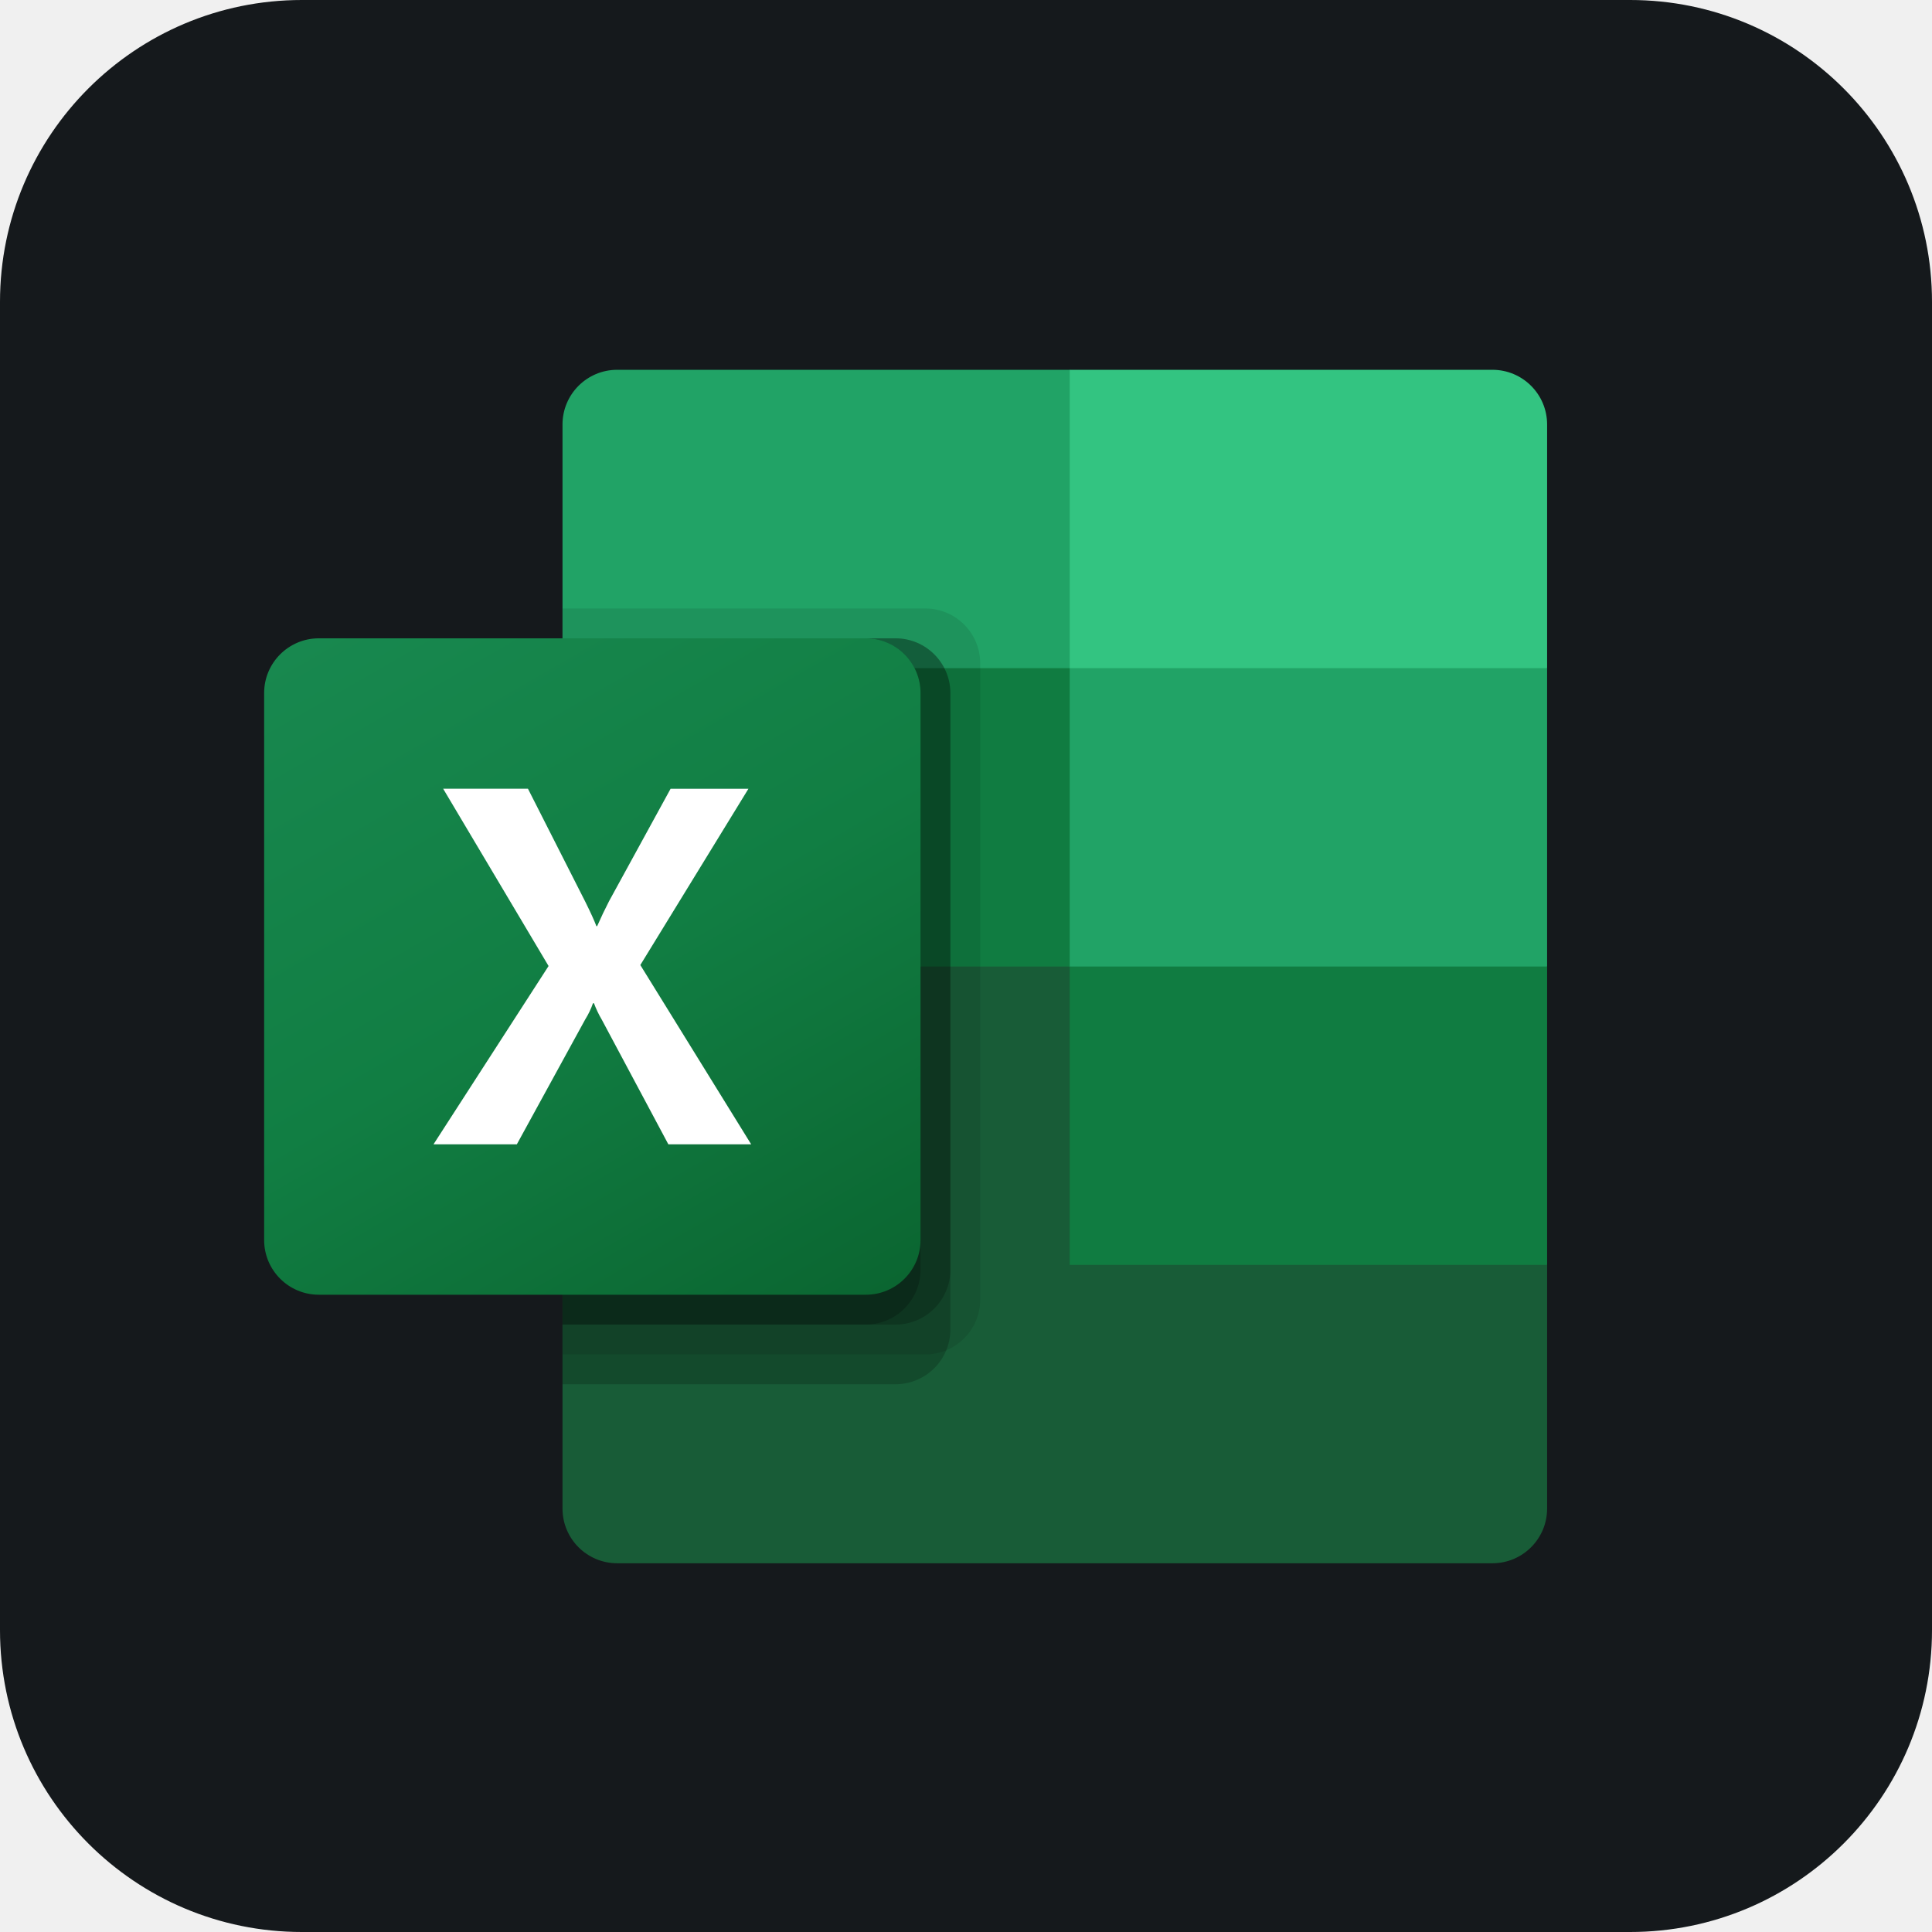
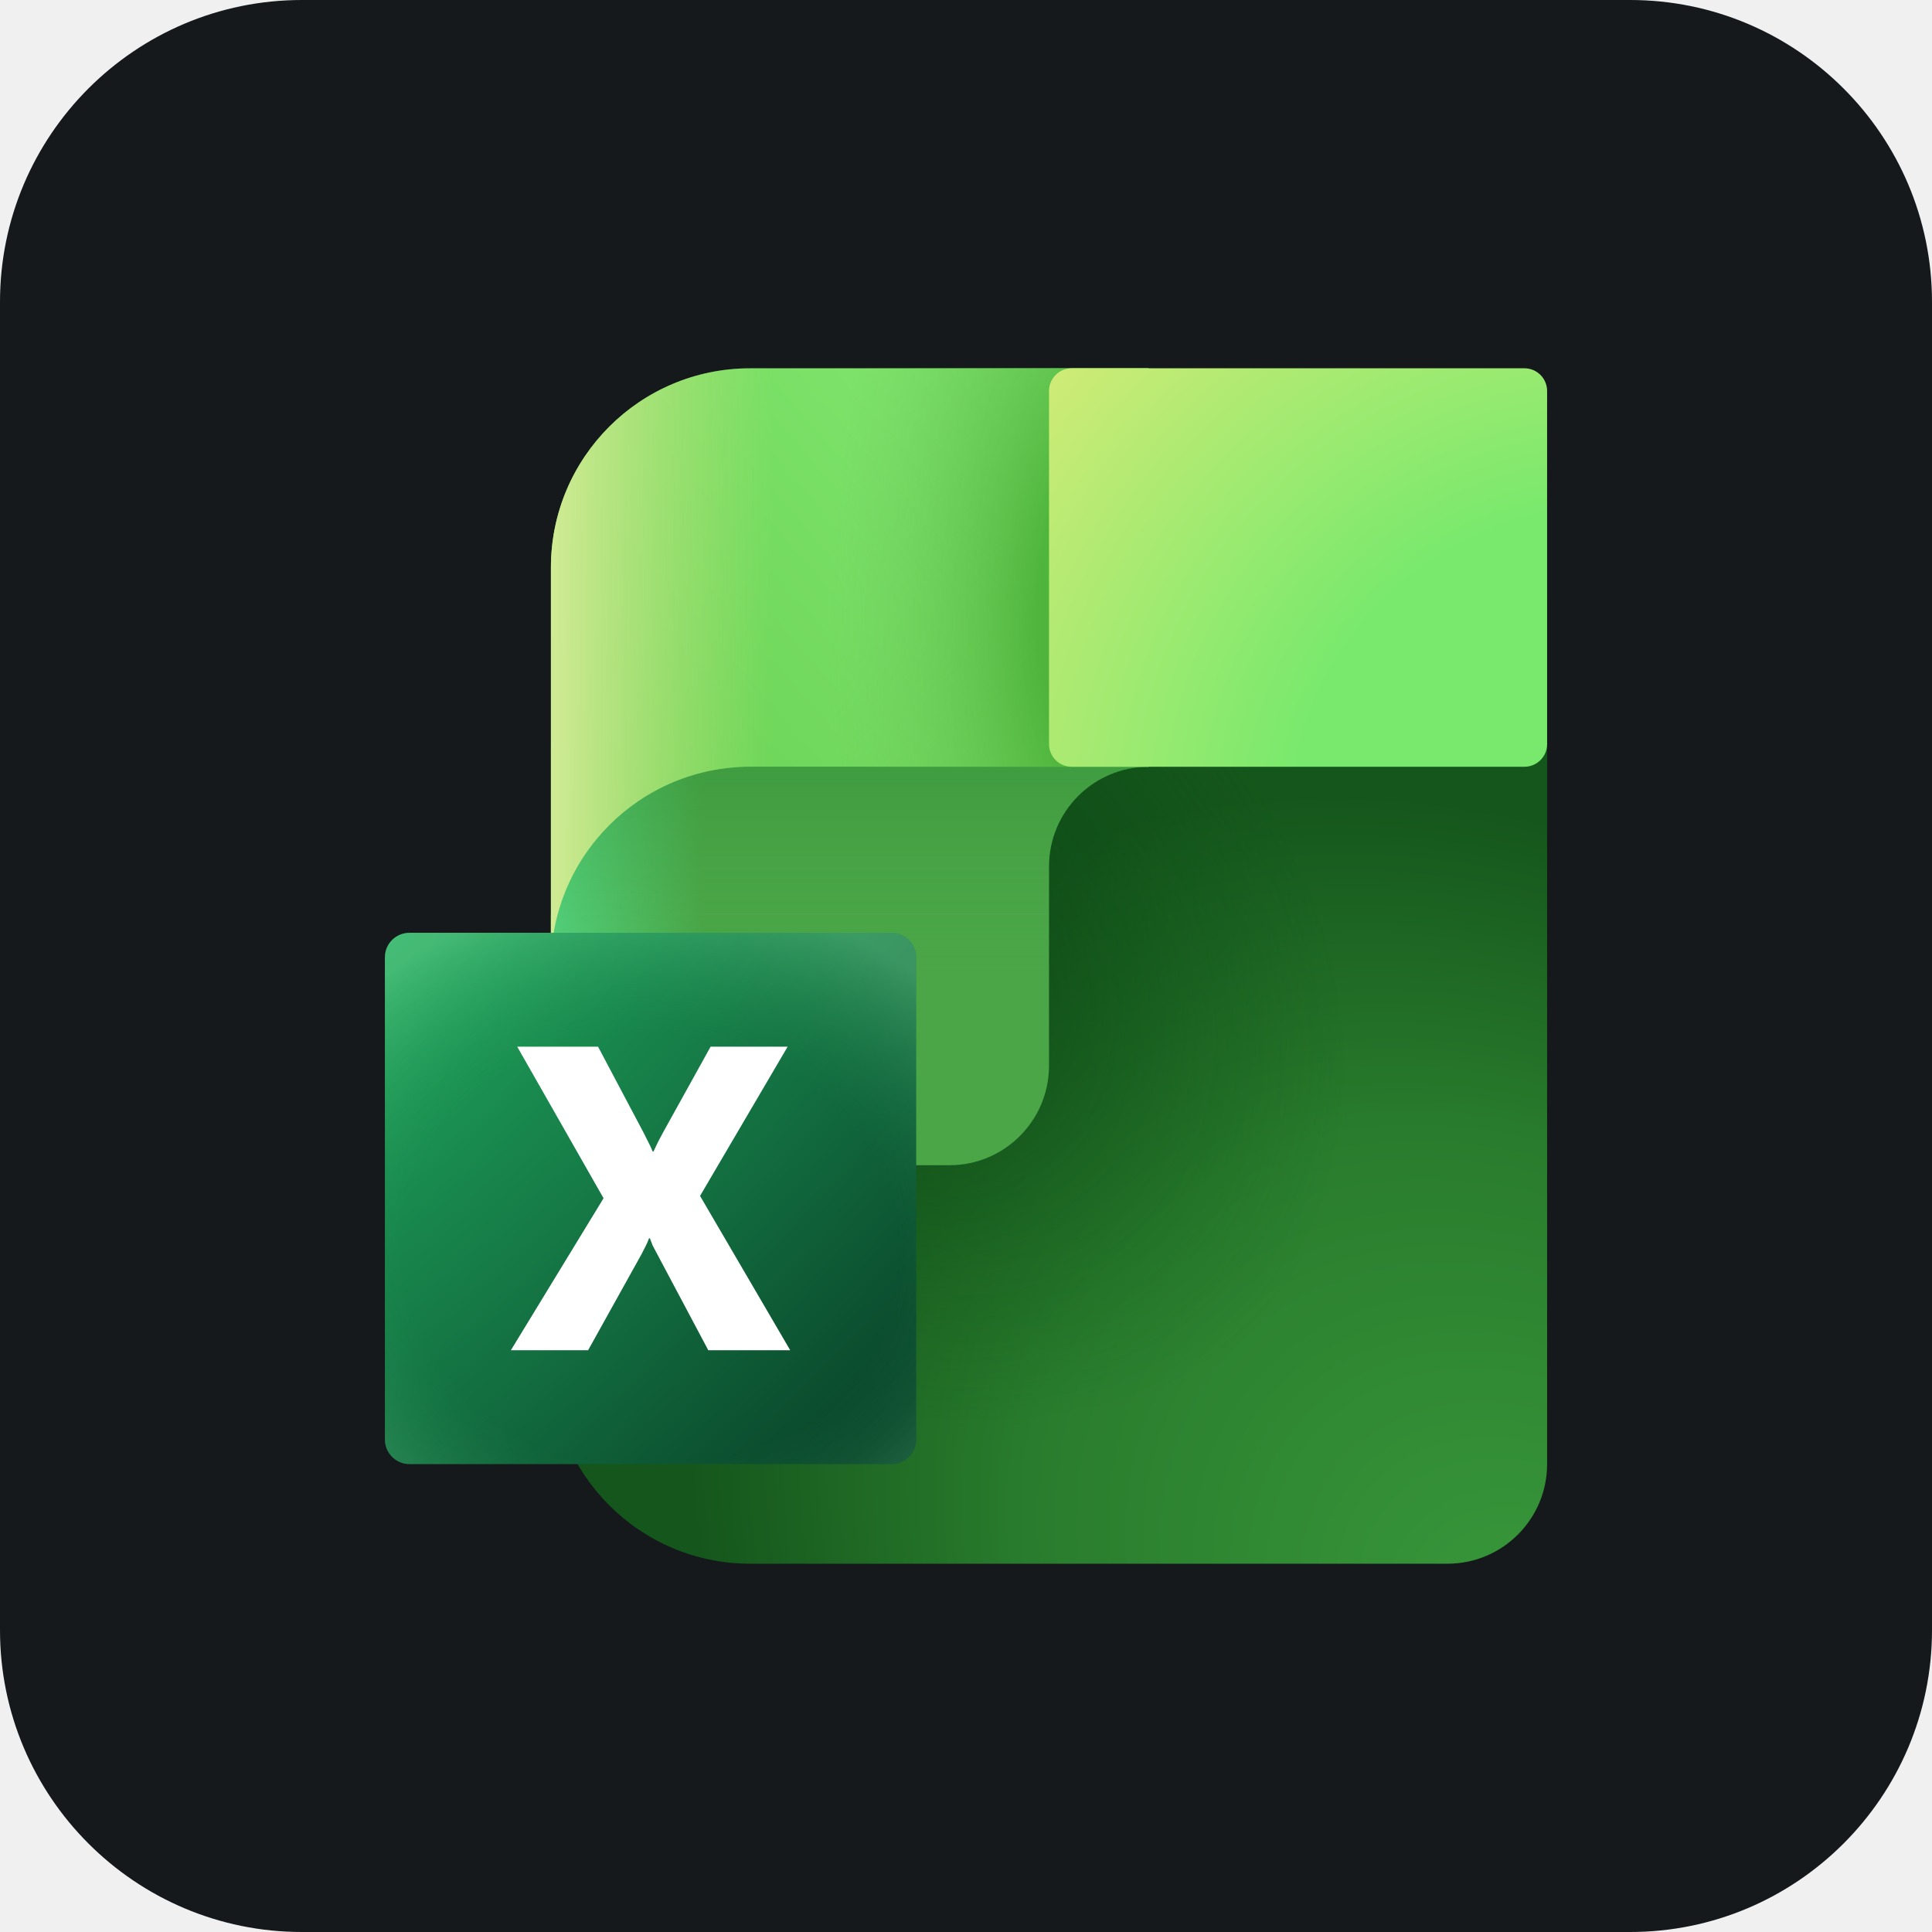
- <svg xmlns="http://www.w3.org/2000/svg" width="256" height="256" title="Microsoft Excel" viewBox="0 0 256 256" fill="none" id="microsoftexcel">
-   <style>
- #microsoftexcel {
-     rect {fill: #15191C}
- 
-     @media (prefers-color-scheme: light) {
-         rect {fill: #F4F2ED}
-     }
- }
- </style>
-   <rect width="256" height="256" rx="40" fill="#15191C" />
-   <path d="M141.744 124.116L74.535 112.256V199.893C74.535 203.895 77.779 207.14 81.782 207.14H197.753C201.756 207.14 205 203.895 205 199.893V167.605L141.744 124.116Z" fill="#185C37" />
-   <path d="M141.744 49H81.782C77.779 49 74.535 52.245 74.535 56.247V88.535L141.744 128.07L177.326 139.93L205 128.07V88.535L141.744 49Z" fill="#21A366" />
-   <path d="M74.535 88.535H141.744V128.07H74.535V88.535Z" fill="#107C41" />
-   <path opacity="0.1" d="M122.637 80.628H74.535V179.465H122.637C126.634 179.452 129.871 176.215 129.884 172.218V87.875C129.871 83.878 126.634 80.641 122.637 80.628Z" fill="black" />
-   <path opacity="0.2" d="M118.684 84.581H74.535V183.419H118.684C122.68 183.406 125.917 180.169 125.93 176.172V91.828C125.917 87.831 122.68 84.594 118.684 84.581Z" fill="black" />
-   <path opacity="0.2" d="M118.684 84.581H74.535V175.512H118.684C122.68 175.499 125.917 172.262 125.93 168.265V91.828C125.917 87.831 122.68 84.594 118.684 84.581Z" fill="black" />
-   <path opacity="0.2" d="M114.73 84.581H74.535V175.512H114.73C118.727 175.499 121.964 172.262 121.977 168.265V91.828C121.964 87.831 118.727 84.594 114.73 84.581Z" fill="black" />
-   <path d="M42.247 84.581H114.73C118.732 84.581 121.977 87.826 121.977 91.828V164.311C121.977 168.314 118.732 171.558 114.73 171.558H42.247C38.245 171.558 35 168.314 35 164.311V91.828C35 87.826 38.245 84.581 42.247 84.581Z" fill="url(#linearGradient)" />
-   <path d="M57.444 151.625L72.689 128.003L58.721 104.511H69.957L77.579 119.534C78.283 120.961 78.765 122.021 79.026 122.721H79.125C79.626 121.582 80.153 120.476 80.706 119.404L88.854 104.519H99.169L84.846 127.872L99.533 151.625H88.558L79.754 135.135C79.339 134.433 78.987 133.696 78.702 132.933H78.572C78.314 133.681 77.971 134.397 77.551 135.067L68.486 151.625H57.444Z" fill="white" />
-   <path d="M197.753 49H141.744V88.535H205V56.247C205 52.245 201.755 49 197.753 49Z" fill="#33C481" />
-   <path d="M141.744 128.07H205V167.605H141.744V128.07Z" fill="#107C41" />
-   <linearGradient id="linearGradient" x1="50.11" y1="78.919" x2="106.867" y2="177.221" gradientUnits="userSpaceOnUse">
-     <stop stop-color="#18884F" />
-     <stop offset="0.5" stop-color="#117E43" />
-     <stop offset="1" stop-color="#0B6631" />
-   </linearGradient>
+ <svg xmlns="http://www.w3.org/2000/svg" viewBox="0 0 256 256" xml:space="preserve" style="fill-rule:evenodd;clip-rule:evenodd;stroke-linejoin:round;stroke-miterlimit:2">
+   <path d="M256 40v176c0 22.077-17.923 40-40 40H40c-22.077 0-40-17.923-40-40V40C0 17.923 17.923 0 40 0h176c22.077 0 40 17.923 40 40" style="fill:#15191c" />
+   <path d="M9 17.5a4.5 4.5 0 0 1 4.5-4.5H39v26a3 3 0 0 1-3 3H15a6 6 0 0 1-6-6z" style="fill:url(#a);fill-rule:nonzero" transform="matrix(4.4 0 0 4.4 33.4 22.4)" />
+   <path d="M9 17.5a4.5 4.5 0 0 1 4.5-4.5H39v26a3 3 0 0 1-3 3H15a6 6 0 0 1-6-6z" style="fill:url(#b);fill-rule:nonzero" transform="matrix(4.4 0 0 4.4 33.4 22.4)" />
+   <path d="M9 22.5a4.5 4.5 0 0 1 4.5-4.5H27a3 3 0 0 0-3 3v6a3 3 0 0 1-3 3h-6a6 6 0 0 0-6 6z" style="fill:url(#c);fill-rule:nonzero" transform="matrix(4.4 0 0 4.4 33.4 22.4)" />
+   <path d="M9 22.5a4.5 4.5 0 0 1 4.5-4.5H27a3 3 0 0 0-3 3v6a3 3 0 0 1-3 3h-6a6 6 0 0 0-6 6z" style="fill:url(#d);fill-rule:nonzero" transform="matrix(4.4 0 0 4.4 33.4 22.4)" />
+   <path d="M9 12a6 6 0 0 1 6-6h12v12H15a6 6 0 0 0-6 6z" style="fill:url(#e);fill-rule:nonzero" transform="matrix(4.4 0 0 4.4 33.4 22.4)" />
+   <path d="M9 12a6 6 0 0 1 6-6h12v12H15a6 6 0 0 0-6 6z" style="fill:url(#f);fill-rule:nonzero" transform="matrix(4.4 0 0 4.4 33.4 22.4)" />
+   <path d="M9 12a6 6 0 0 1 6-6h12v12H15a6 6 0 0 0-6 6z" style="fill:url(#g);fill-rule:nonzero" transform="matrix(4.4 0 0 4.4 33.4 22.4)" />
+   <path d="M15 .682v10.636a.683.683 0 0 1-.682.682H.682A.683.683 0 0 1 0 11.318V.682C0 .306.306 0 .682 0h13.636c.376 0 .682.306.682.682" style="fill:url(#h)" transform="matrix(-4.4 0 0 4.4 205 48.8)" />
+   <path d="M20 23.739v14.522a.74.74 0 0 1-.739.739H4.739A.74.74 0 0 1 4 38.261V23.739A.74.74 0 0 1 4.739 23h14.522a.74.74 0 0 1 .739.739" style="fill:url(#i)" transform="matrix(4.4 0 0 4.4 33.4 22.4)" />
+   <path d="M20 23.739v14.522a.74.74 0 0 1-.739.739H4.739A.74.74 0 0 1 4 38.261V23.739A.74.74 0 0 1 4.739 23h14.522a.74.74 0 0 1 .739.739" style="fill:url(#j)" transform="matrix(4.4 0 0 4.4 33.4 22.4)" />
+   <path d="M16.206 35.571h-2.467l-1.548-2.913-.128-.243-.083-.216h-.025a2 2 0 0 1-.108.248l-.121.236-1.606 2.888H7.794l2.791-4.577-2.6-4.565h2.434l1.377 2.601q.083.16.14.28.063.115.127.275h.026l.14-.294.153-.287 1.427-2.575h2.32l-2.638 4.495z" style="fill:#fff;fill-rule:nonzero" transform="matrix(4.4 0 0 4.4 33.4 22.4)" />
+   <defs>
+     <radialGradient id="a" cx="0" cy="0" r="1" gradientUnits="userSpaceOnUse" gradientTransform="matrix(-28.3333 -29.8056 23.8737 -21.198 39 44.417)">
+       <stop offset="0" style="stop-color:#379539;stop-opacity:1" />
+       <stop offset=".06" style="stop-color:#379539;stop-opacity:1" />
+       <stop offset=".42" style="stop-color:#297c2d;stop-opacity:1" />
+       <stop offset=".7" style="stop-color:#15561c;stop-opacity:1" />
+       <stop offset="1" style="stop-color:#15561c;stop-opacity:1" />
+     </radialGradient>
+     <radialGradient id="b" cx="0" cy="0" r="1" gradientUnits="userSpaceOnUse" gradientTransform="matrix(-11.9792 -11.5799 9.27541 -8.96254 18.167 23.472)">
+       <stop offset="0" style="stop-color:#073b10;stop-opacity:.7" />
+       <stop offset=".99" style="stop-color:#084a13;stop-opacity:0" />
+       <stop offset="1" style="stop-color:#084a13;stop-opacity:0" />
+     </radialGradient>
+     <radialGradient id="f" cx="0" cy="0" r="1" gradientUnits="userSpaceOnUse" gradientTransform="matrix(-9.01883 0 0 -19.094 26.352 13.663)">
+       <stop offset="0" style="stop-color:#4eb43b;stop-opacity:1" />
+       <stop offset=".29" style="stop-color:#4eb43b;stop-opacity:1" />
+       <stop offset="1" style="stop-color:#72cc61;stop-opacity:0" />
+     </radialGradient>
+     <radialGradient id="h" cx="0" cy="0" r="1" gradientUnits="userSpaceOnUse" gradientTransform="matrix(16.9109 -13.6794 -13.8694 -16.6793 -1.91 13.68)">
+       <stop offset="0" style="stop-color:#79e96d;stop-opacity:1" />
+       <stop offset=".44" style="stop-color:#79e96d;stop-opacity:1" />
+       <stop offset="1" style="stop-color:#d0eb76;stop-opacity:1" />
+     </radialGradient>
+     <radialGradient id="i" cx="0" cy="0" r="1" gradientUnits="userSpaceOnUse" gradientTransform="matrix(16 16 -45.5476 45.5476 4 23)">
+       <stop offset="0" style="stop-color:#20a85e;stop-opacity:1" />
+       <stop offset=".94" style="stop-color:#09442a;stop-opacity:1" />
+       <stop offset="1" style="stop-color:#09442a;stop-opacity:1" />
+     </radialGradient>
+     <radialGradient id="j" cx="0" cy="0" r="1" gradientUnits="userSpaceOnUse" gradientTransform="matrix(0 11.2 -12.9 0 12 32.6)">
+       <stop offset="0" style="stop-color:#33a662;stop-opacity:0" />
+       <stop offset=".58" style="stop-color:#33a662;stop-opacity:0" />
+       <stop offset=".97" style="stop-color:#98f0b0;stop-opacity:.3" />
+       <stop offset="1" style="stop-color:#98f0b0;stop-opacity:.3" />
+     </radialGradient>
+     <linearGradient id="c" x1="0" y1="0" x2="1" y2="0" gradientUnits="userSpaceOnUse" gradientTransform="translate(9 27)scale(13.7848)">
+       <stop offset="0" style="stop-color:#52d17c;stop-opacity:1" />
+       <stop offset=".33" style="stop-color:#4aa647;stop-opacity:1" />
+       <stop offset="1" style="stop-color:#4aa647;stop-opacity:1" />
+     </linearGradient>
+     <linearGradient id="d" x1="0" y1="0" x2="1" y2="0" gradientUnits="userSpaceOnUse" gradientTransform="rotate(90 2.25 20.25)scale(12.5027)">
+       <stop offset="0" style="stop-color:#29852f;stop-opacity:.3" />
+       <stop offset=".5" style="stop-color:#4aa647;stop-opacity:0" />
+       <stop offset="1" style="stop-color:#4aa647;stop-opacity:0" />
+     </linearGradient>
+     <linearGradient id="e" x1="0" y1="0" x2="1" y2="0" gradientUnits="userSpaceOnUse" gradientTransform="rotate(-40.936 32.413 -2.65)scale(22.0153)">
+       <stop offset="0" style="stop-color:#66d052;stop-opacity:1" />
+       <stop offset="1" style="stop-color:#85e972;stop-opacity:1" />
+     </linearGradient>
+     <linearGradient id="g" x1="0" y1="0" x2="1" y2="0" gradientUnits="userSpaceOnUse" gradientTransform="translate(17.115 14.392)scale(-8.1147)">
+       <stop offset="0" style="stop-color:#c0e075;stop-opacity:0" />
+       <stop offset=".18" style="stop-color:#c0e075;stop-opacity:0" />
+       <stop offset="1" style="stop-color:#d1eb95;stop-opacity:1" />
+     </linearGradient>
+   </defs>
</svg>
